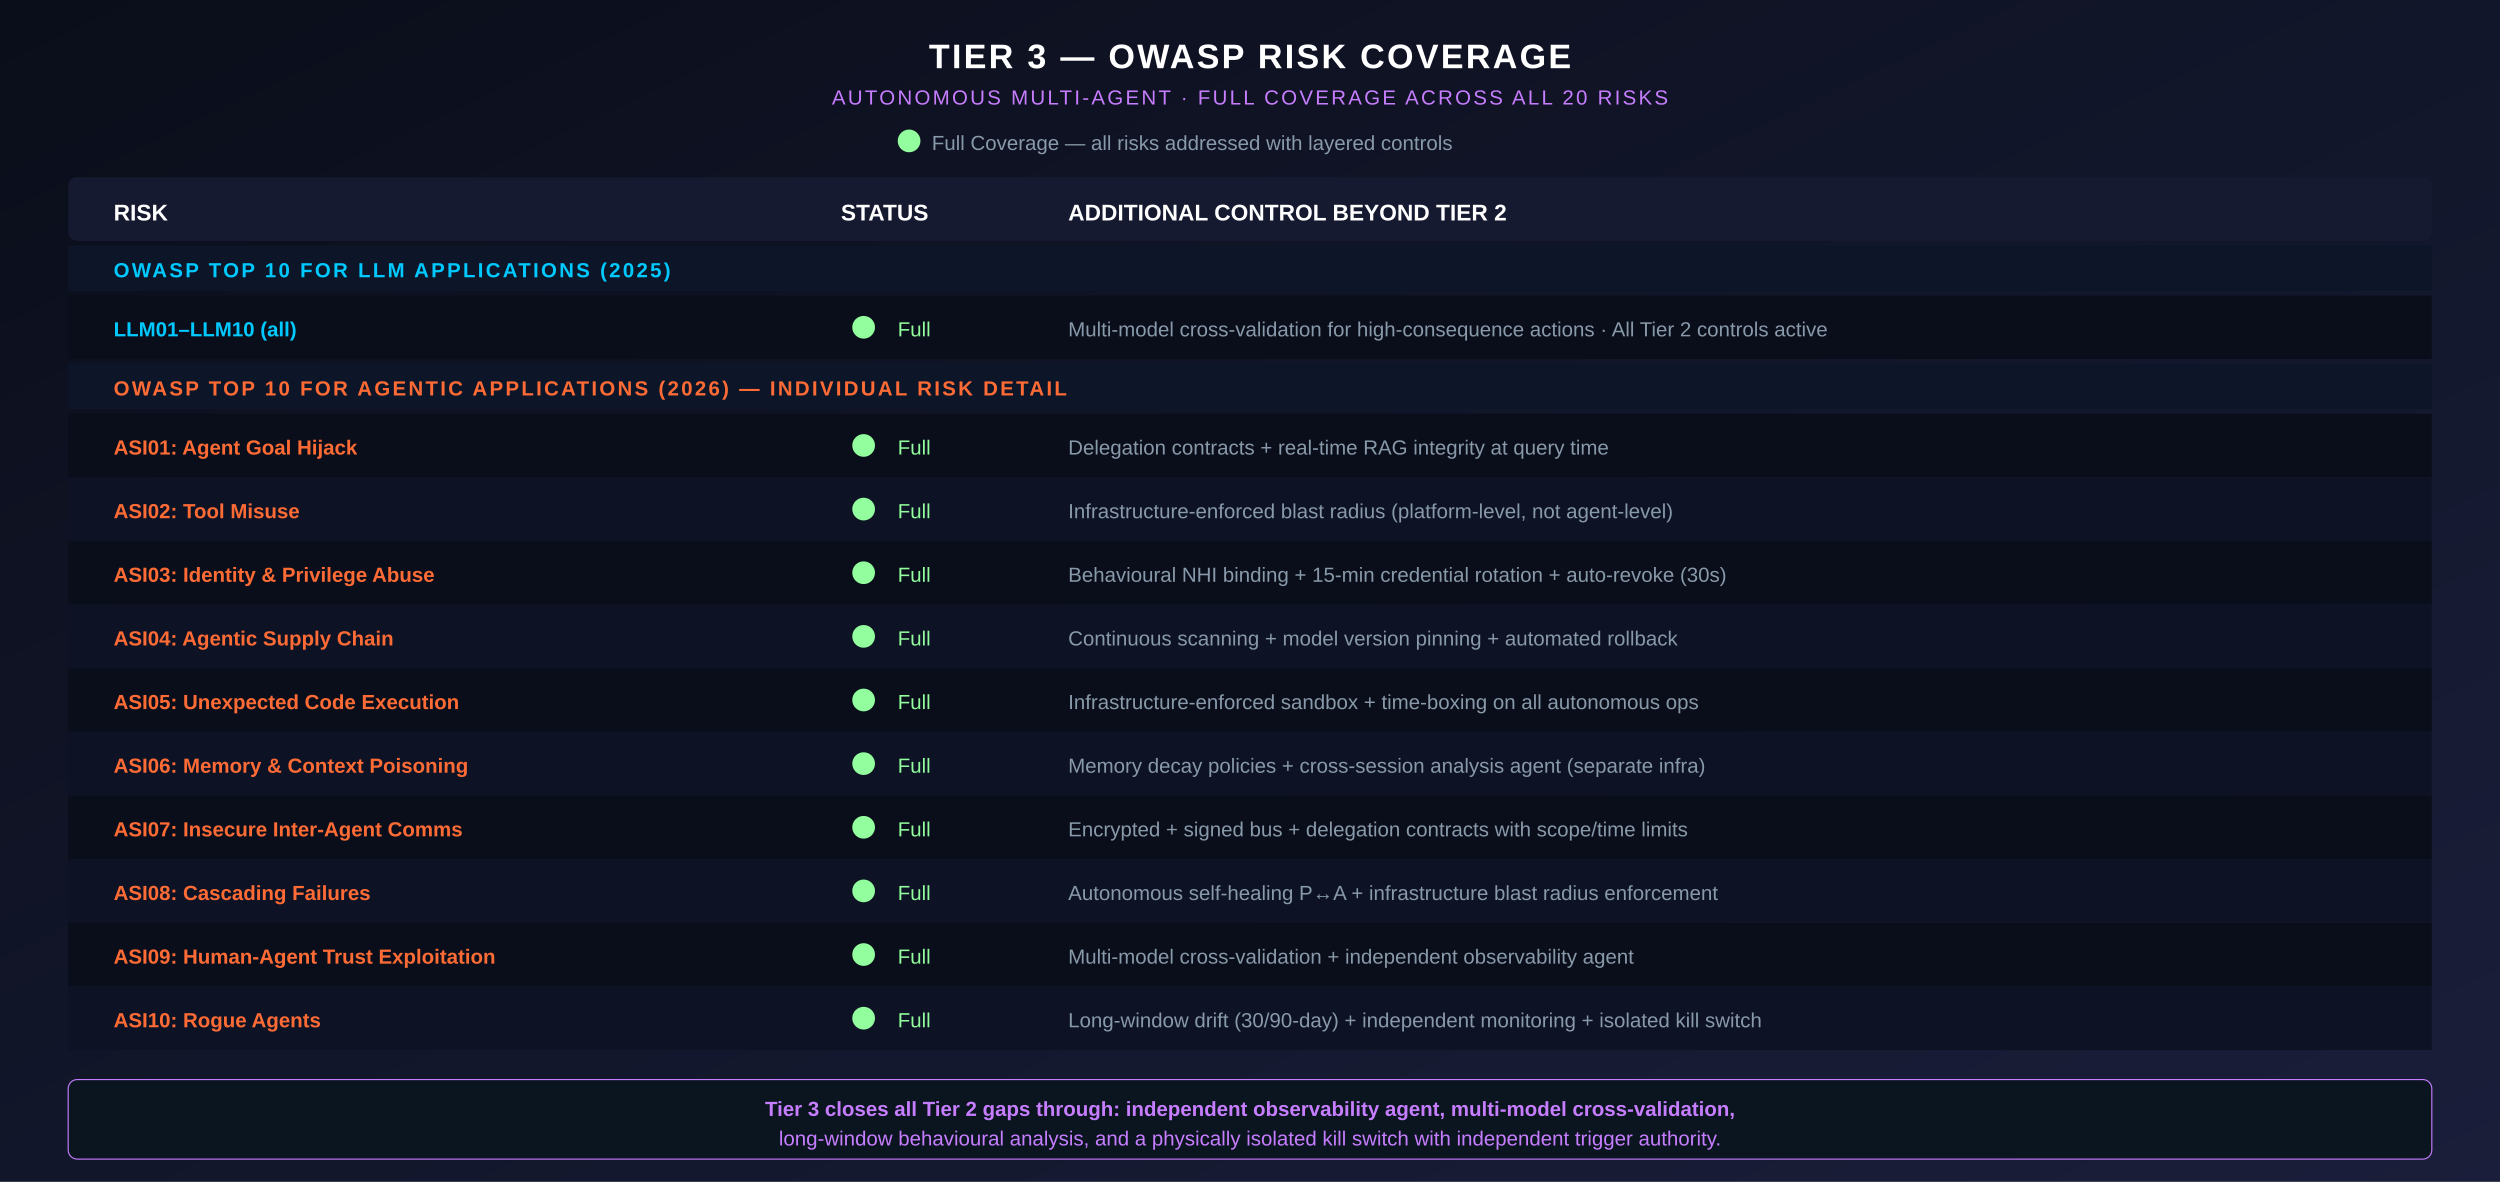
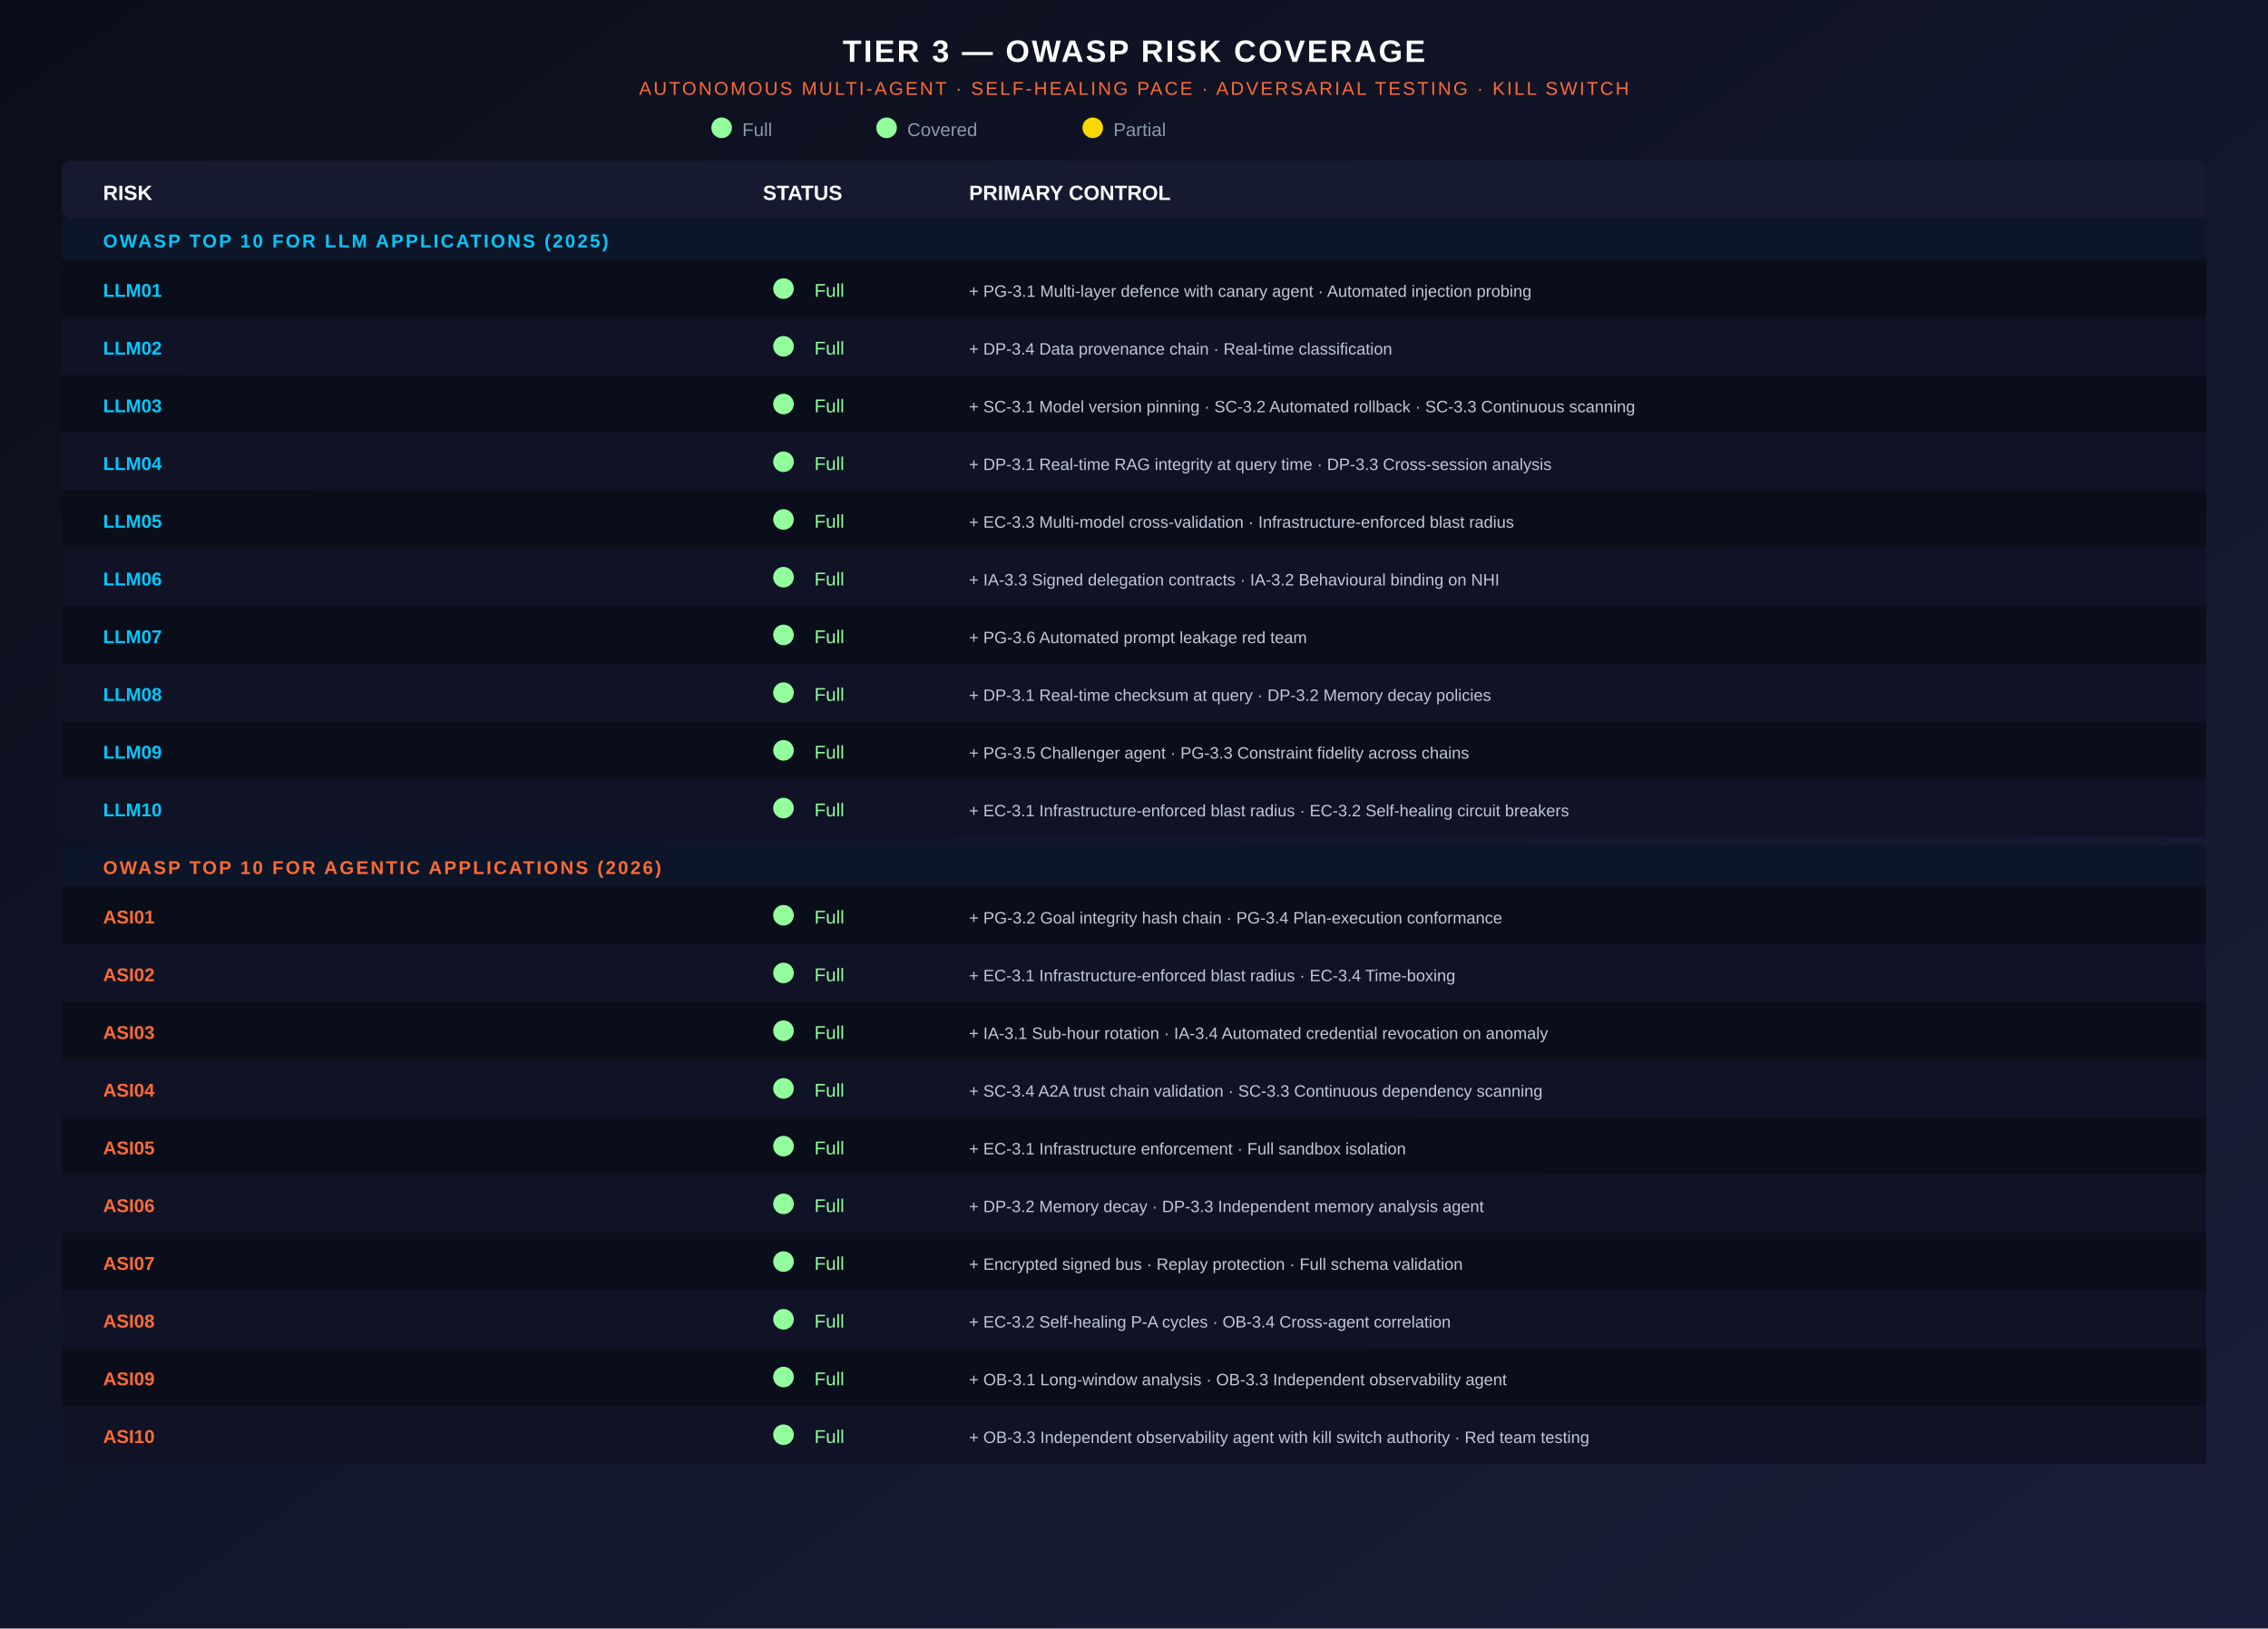
- <svg xmlns="http://www.w3.org/2000/svg" viewBox="0 0 1100 520" font-family="'Segoe UI', 'Helvetica Neue', Arial, sans-serif">
+ <svg xmlns="http://www.w3.org/2000/svg" viewBox="0 0 1100 790" font-family="'Segoe UI', 'Helvetica Neue', Arial, sans-serif">
  <defs>
    <linearGradient id="bg" x1="0%" y1="0%" x2="100%" y2="100%">
      <stop offset="0%" stop-color="#0a0e1a" />
      <stop offset="100%" stop-color="#1a1e3a" />
    </linearGradient>
  </defs>
-   <rect width="1100" height="520" fill="url(#bg)" />
+   <rect width="1100" height="790" fill="url(#bg)" />
  <text x="550" y="30" text-anchor="middle" fill="#fff" font-size="15" font-weight="700" letter-spacing="1">TIER 3 — OWASP RISK COVERAGE</text>
-   <text x="550" y="46" text-anchor="middle" fill="#c77dff" font-size="9" letter-spacing="1">AUTONOMOUS MULTI-AGENT · FULL COVERAGE ACROSS ALL 20 RISKS</text>
-   <circle cx="400" cy="62" r="5" fill="#92fe9d" />
-   <text x="410" y="66" fill="#8899aa" font-size="9">Full Coverage — all risks addressed with layered controls</text>
+   <text x="550" y="46" text-anchor="middle" fill="#ff6b35" font-size="9" letter-spacing="1">AUTONOMOUS MULTI-AGENT · SELF-HEALING PACE · ADVERSARIAL TESTING · KILL SWITCH</text>
+   <circle cx="350" cy="62" r="5" fill="#92fe9d" />
+   <text x="360" y="66" fill="#8899aa" font-size="9">Full</text>
+   <circle cx="430" cy="62" r="5" fill="#92fe9d" />
+   <text x="440" y="66" fill="#8899aa" font-size="9">Covered</text>
+   <circle cx="530" cy="62" r="5" fill="#ffd700" />
+   <text x="540" y="66" fill="#8899aa" font-size="9">Partial</text>
  <rect x="30" y="78" width="1040" height="28" rx="4" fill="#151a30" />
  <text x="50" y="97" fill="#fff" font-size="10" font-weight="700">RISK</text>
  <text x="370" y="97" fill="#fff" font-size="10" font-weight="700">STATUS</text>
-   <text x="470" y="97" fill="#fff" font-size="10" font-weight="700">ADDITIONAL CONTROL BEYOND TIER 2</text>
-   <rect x="30" y="108" width="1040" height="20" rx="0" fill="#0d1528" />
-   <text x="50" y="122" fill="#00c9ff" font-size="9" font-weight="700" letter-spacing="1">OWASP TOP 10 FOR LLM APPLICATIONS (2025)</text>
-   <rect x="30" y="130" width="1040" height="28" rx="0" fill="#0a0e1a" />
-   <text x="50" y="148" fill="#00c9ff" font-size="9" font-weight="600">LLM01–LLM10 (all)</text>
-   <circle cx="380" cy="144" r="5" fill="#92fe9d" />
-   <text x="395" y="148" fill="#92fe9d" font-size="9">Full</text>
-   <text x="470" y="148" fill="#8899aa" font-size="9">Multi-model cross-validation for high-consequence actions · All Tier 2 controls active</text>
-   <rect x="30" y="160" width="1040" height="20" rx="0" fill="#0d1528" />
-   <text x="50" y="174" fill="#ff6b35" font-size="9" font-weight="700" letter-spacing="1">OWASP TOP 10 FOR AGENTIC APPLICATIONS (2026) — INDIVIDUAL RISK DETAIL</text>
+   <text x="470" y="97" fill="#fff" font-size="10" font-weight="700">PRIMARY CONTROL</text>
+   <rect x="30" y="106" width="1040" height="20" rx="0" fill="#0d1528" />
+   <text x="50" y="120" fill="#00c9ff" font-size="9" font-weight="700" letter-spacing="1">OWASP TOP 10 FOR LLM APPLICATIONS (2025)</text>
+   <rect x="30" y="126" width="1040" height="28" rx="0" fill="#0a0e1a" />
+   <text x="50" y="144" fill="#00c9ff" font-size="9" font-weight="600">LLM01</text>
+   <circle cx="380" cy="140" r="5" fill="#92fe9d" />
+   <text x="395" y="144" fill="#92fe9d" font-size="9">Full</text>
+   <text x="470" y="144" fill="#c0c8d8" font-size="8">+ PG-3.1 Multi-layer defence with canary agent · Automated injection probing</text>
+   <rect x="30" y="154" width="1040" height="28" rx="0" fill="#0f1325" />
+   <text x="50" y="172" fill="#00c9ff" font-size="9" font-weight="600">LLM02</text>
+   <circle cx="380" cy="168" r="5" fill="#92fe9d" />
+   <text x="395" y="172" fill="#92fe9d" font-size="9">Full</text>
+   <text x="470" y="172" fill="#c0c8d8" font-size="8">+ DP-3.4 Data provenance chain · Real-time classification</text>
  <rect x="30" y="182" width="1040" height="28" rx="0" fill="#0a0e1a" />
-   <text x="50" y="200" fill="#ff6b35" font-size="9" font-weight="600">ASI01: Agent Goal Hijack</text>
+   <text x="50" y="200" fill="#00c9ff" font-size="9" font-weight="600">LLM03</text>
  <circle cx="380" cy="196" r="5" fill="#92fe9d" />
  <text x="395" y="200" fill="#92fe9d" font-size="9">Full</text>
-   <text x="470" y="200" fill="#8899aa" font-size="9">Delegation contracts + real-time RAG integrity at query time</text>
-   <rect x="30" y="210" width="1040" height="28" rx="0" fill="#0d1225" />
-   <text x="50" y="228" fill="#ff6b35" font-size="9" font-weight="600">ASI02: Tool Misuse</text>
+   <text x="470" y="200" fill="#c0c8d8" font-size="8">+ SC-3.1 Model version pinning · SC-3.2 Automated rollback · SC-3.3 Continuous scanning</text>
+   <rect x="30" y="210" width="1040" height="28" rx="0" fill="#0f1325" />
+   <text x="50" y="228" fill="#00c9ff" font-size="9" font-weight="600">LLM04</text>
  <circle cx="380" cy="224" r="5" fill="#92fe9d" />
  <text x="395" y="228" fill="#92fe9d" font-size="9">Full</text>
-   <text x="470" y="228" fill="#8899aa" font-size="9">Infrastructure-enforced blast radius (platform-level, not agent-level)</text>
+   <text x="470" y="228" fill="#c0c8d8" font-size="8">+ DP-3.1 Real-time RAG integrity at query time · DP-3.3 Cross-session analysis</text>
  <rect x="30" y="238" width="1040" height="28" rx="0" fill="#0a0e1a" />
-   <text x="50" y="256" fill="#ff6b35" font-size="9" font-weight="600">ASI03: Identity &amp; Privilege Abuse</text>
+   <text x="50" y="256" fill="#00c9ff" font-size="9" font-weight="600">LLM05</text>
  <circle cx="380" cy="252" r="5" fill="#92fe9d" />
  <text x="395" y="256" fill="#92fe9d" font-size="9">Full</text>
-   <text x="470" y="256" fill="#8899aa" font-size="9">Behavioural NHI binding + 15-min credential rotation + auto-revoke (30s)</text>
-   <rect x="30" y="266" width="1040" height="28" rx="0" fill="#0d1225" />
-   <text x="50" y="284" fill="#ff6b35" font-size="9" font-weight="600">ASI04: Agentic Supply Chain</text>
+   <text x="470" y="256" fill="#c0c8d8" font-size="8">+ EC-3.3 Multi-model cross-validation · Infrastructure-enforced blast radius</text>
+   <rect x="30" y="266" width="1040" height="28" rx="0" fill="#0f1325" />
+   <text x="50" y="284" fill="#00c9ff" font-size="9" font-weight="600">LLM06</text>
  <circle cx="380" cy="280" r="5" fill="#92fe9d" />
  <text x="395" y="284" fill="#92fe9d" font-size="9">Full</text>
-   <text x="470" y="284" fill="#8899aa" font-size="9">Continuous scanning + model version pinning + automated rollback</text>
+   <text x="470" y="284" fill="#c0c8d8" font-size="8">+ IA-3.3 Signed delegation contracts · IA-3.2 Behavioural binding on NHI</text>
  <rect x="30" y="294" width="1040" height="28" rx="0" fill="#0a0e1a" />
-   <text x="50" y="312" fill="#ff6b35" font-size="9" font-weight="600">ASI05: Unexpected Code Execution</text>
+   <text x="50" y="312" fill="#00c9ff" font-size="9" font-weight="600">LLM07</text>
  <circle cx="380" cy="308" r="5" fill="#92fe9d" />
  <text x="395" y="312" fill="#92fe9d" font-size="9">Full</text>
-   <text x="470" y="312" fill="#8899aa" font-size="9">Infrastructure-enforced sandbox + time-boxing on all autonomous ops</text>
-   <rect x="30" y="322" width="1040" height="28" rx="0" fill="#0d1225" />
-   <text x="50" y="340" fill="#ff6b35" font-size="9" font-weight="600">ASI06: Memory &amp; Context Poisoning</text>
+   <text x="470" y="312" fill="#c0c8d8" font-size="8">+ PG-3.6 Automated prompt leakage red team</text>
+   <rect x="30" y="322" width="1040" height="28" rx="0" fill="#0f1325" />
+   <text x="50" y="340" fill="#00c9ff" font-size="9" font-weight="600">LLM08</text>
  <circle cx="380" cy="336" r="5" fill="#92fe9d" />
  <text x="395" y="340" fill="#92fe9d" font-size="9">Full</text>
-   <text x="470" y="340" fill="#8899aa" font-size="9">Memory decay policies + cross-session analysis agent (separate infra)</text>
+   <text x="470" y="340" fill="#c0c8d8" font-size="8">+ DP-3.1 Real-time checksum at query · DP-3.2 Memory decay policies</text>
  <rect x="30" y="350" width="1040" height="28" rx="0" fill="#0a0e1a" />
-   <text x="50" y="368" fill="#ff6b35" font-size="9" font-weight="600">ASI07: Insecure Inter-Agent Comms</text>
+   <text x="50" y="368" fill="#00c9ff" font-size="9" font-weight="600">LLM09</text>
  <circle cx="380" cy="364" r="5" fill="#92fe9d" />
  <text x="395" y="368" fill="#92fe9d" font-size="9">Full</text>
-   <text x="470" y="368" fill="#8899aa" font-size="9">Encrypted + signed bus + delegation contracts with scope/time limits</text>
-   <rect x="30" y="378" width="1040" height="28" rx="0" fill="#0d1225" />
-   <text x="50" y="396" fill="#ff6b35" font-size="9" font-weight="600">ASI08: Cascading Failures</text>
+   <text x="470" y="368" fill="#c0c8d8" font-size="8">+ PG-3.5 Challenger agent · PG-3.3 Constraint fidelity across chains</text>
+   <rect x="30" y="378" width="1040" height="28" rx="0" fill="#0f1325" />
+   <text x="50" y="396" fill="#00c9ff" font-size="9" font-weight="600">LLM10</text>
  <circle cx="380" cy="392" r="5" fill="#92fe9d" />
  <text x="395" y="396" fill="#92fe9d" font-size="9">Full</text>
-   <text x="470" y="396" fill="#8899aa" font-size="9">Autonomous self-healing P↔A + infrastructure blast radius enforcement</text>
-   <rect x="30" y="406" width="1040" height="28" rx="0" fill="#0a0e1a" />
-   <text x="50" y="424" fill="#ff6b35" font-size="9" font-weight="600">ASI09: Human-Agent Trust Exploitation</text>
-   <circle cx="380" cy="420" r="5" fill="#92fe9d" />
-   <text x="395" y="424" fill="#92fe9d" font-size="9">Full</text>
-   <text x="470" y="424" fill="#8899aa" font-size="9">Multi-model cross-validation + independent observability agent</text>
-   <rect x="30" y="434" width="1040" height="28" rx="0" fill="#0d1225" />
-   <text x="50" y="452" fill="#ff6b35" font-size="9" font-weight="600">ASI10: Rogue Agents</text>
-   <circle cx="380" cy="448" r="5" fill="#92fe9d" />
-   <text x="395" y="452" fill="#92fe9d" font-size="9">Full</text>
-   <text x="470" y="452" fill="#8899aa" font-size="9">Long-window drift (30/90-day) + independent monitoring + isolated kill switch</text>
-   <rect x="30" y="475" width="1040" height="35" rx="4" fill="#0a1520" stroke="#c77dff" stroke-width="0.5" />
-   <text x="550" y="491" text-anchor="middle" fill="#c77dff" font-size="9" font-weight="600">Tier 3 closes all Tier 2 gaps through: independent observability agent, multi-model cross-validation,</text>
-   <text x="550" y="504" text-anchor="middle" fill="#c77dff" font-size="9">long-window behavioural analysis, and a physically isolated kill switch with independent trigger authority.</text>
+   <text x="470" y="396" fill="#c0c8d8" font-size="8">+ EC-3.1 Infrastructure-enforced blast radius · EC-3.2 Self-healing circuit breakers</text>
+   <rect x="30" y="410" width="1040" height="20" rx="0" fill="#0d1528" />
+   <text x="50" y="424" fill="#ff6b35" font-size="9" font-weight="700" letter-spacing="1">OWASP TOP 10 FOR AGENTIC APPLICATIONS (2026)</text>
+   <rect x="30" y="430" width="1040" height="28" rx="0" fill="#0a0e1a" />
+   <text x="50" y="448" fill="#ff6b35" font-size="9" font-weight="600">ASI01</text>
+   <circle cx="380" cy="444" r="5" fill="#92fe9d" />
+   <text x="395" y="448" fill="#92fe9d" font-size="9">Full</text>
+   <text x="470" y="448" fill="#c0c8d8" font-size="8">+ PG-3.2 Goal integrity hash chain · PG-3.4 Plan-execution conformance</text>
+   <rect x="30" y="458" width="1040" height="28" rx="0" fill="#0f1325" />
+   <text x="50" y="476" fill="#ff6b35" font-size="9" font-weight="600">ASI02</text>
+   <circle cx="380" cy="472" r="5" fill="#92fe9d" />
+   <text x="395" y="476" fill="#92fe9d" font-size="9">Full</text>
+   <text x="470" y="476" fill="#c0c8d8" font-size="8">+ EC-3.1 Infrastructure-enforced blast radius · EC-3.4 Time-boxing</text>
+   <rect x="30" y="486" width="1040" height="28" rx="0" fill="#0a0e1a" />
+   <text x="50" y="504" fill="#ff6b35" font-size="9" font-weight="600">ASI03</text>
+   <circle cx="380" cy="500" r="5" fill="#92fe9d" />
+   <text x="395" y="504" fill="#92fe9d" font-size="9">Full</text>
+   <text x="470" y="504" fill="#c0c8d8" font-size="8">+ IA-3.1 Sub-hour rotation · IA-3.4 Automated credential revocation on anomaly</text>
+   <rect x="30" y="514" width="1040" height="28" rx="0" fill="#0f1325" />
+   <text x="50" y="532" fill="#ff6b35" font-size="9" font-weight="600">ASI04</text>
+   <circle cx="380" cy="528" r="5" fill="#92fe9d" />
+   <text x="395" y="532" fill="#92fe9d" font-size="9">Full</text>
+   <text x="470" y="532" fill="#c0c8d8" font-size="8">+ SC-3.4 A2A trust chain validation · SC-3.3 Continuous dependency scanning</text>
+   <rect x="30" y="542" width="1040" height="28" rx="0" fill="#0a0e1a" />
+   <text x="50" y="560" fill="#ff6b35" font-size="9" font-weight="600">ASI05</text>
+   <circle cx="380" cy="556" r="5" fill="#92fe9d" />
+   <text x="395" y="560" fill="#92fe9d" font-size="9">Full</text>
+   <text x="470" y="560" fill="#c0c8d8" font-size="8">+ EC-3.1 Infrastructure enforcement · Full sandbox isolation</text>
+   <rect x="30" y="570" width="1040" height="28" rx="0" fill="#0f1325" />
+   <text x="50" y="588" fill="#ff6b35" font-size="9" font-weight="600">ASI06</text>
+   <circle cx="380" cy="584" r="5" fill="#92fe9d" />
+   <text x="395" y="588" fill="#92fe9d" font-size="9">Full</text>
+   <text x="470" y="588" fill="#c0c8d8" font-size="8">+ DP-3.2 Memory decay · DP-3.3 Independent memory analysis agent</text>
+   <rect x="30" y="598" width="1040" height="28" rx="0" fill="#0a0e1a" />
+   <text x="50" y="616" fill="#ff6b35" font-size="9" font-weight="600">ASI07</text>
+   <circle cx="380" cy="612" r="5" fill="#92fe9d" />
+   <text x="395" y="616" fill="#92fe9d" font-size="9">Full</text>
+   <text x="470" y="616" fill="#c0c8d8" font-size="8">+ Encrypted signed bus · Replay protection · Full schema validation</text>
+   <rect x="30" y="626" width="1040" height="28" rx="0" fill="#0f1325" />
+   <text x="50" y="644" fill="#ff6b35" font-size="9" font-weight="600">ASI08</text>
+   <circle cx="380" cy="640" r="5" fill="#92fe9d" />
+   <text x="395" y="644" fill="#92fe9d" font-size="9">Full</text>
+   <text x="470" y="644" fill="#c0c8d8" font-size="8">+ EC-3.2 Self-healing P-A cycles · OB-3.4 Cross-agent correlation</text>
+   <rect x="30" y="654" width="1040" height="28" rx="0" fill="#0a0e1a" />
+   <text x="50" y="672" fill="#ff6b35" font-size="9" font-weight="600">ASI09</text>
+   <circle cx="380" cy="668" r="5" fill="#92fe9d" />
+   <text x="395" y="672" fill="#92fe9d" font-size="9">Full</text>
+   <text x="470" y="672" fill="#c0c8d8" font-size="8">+ OB-3.1 Long-window analysis · OB-3.3 Independent observability agent</text>
+   <rect x="30" y="682" width="1040" height="28" rx="0" fill="#0f1325" />
+   <text x="50" y="700" fill="#ff6b35" font-size="9" font-weight="600">ASI10</text>
+   <circle cx="380" cy="696" r="5" fill="#92fe9d" />
+   <text x="395" y="700" fill="#92fe9d" font-size="9">Full</text>
+   <text x="470" y="700" fill="#c0c8d8" font-size="8">+ OB-3.3 Independent observability agent with kill switch authority · Red team testing</text>
</svg>
